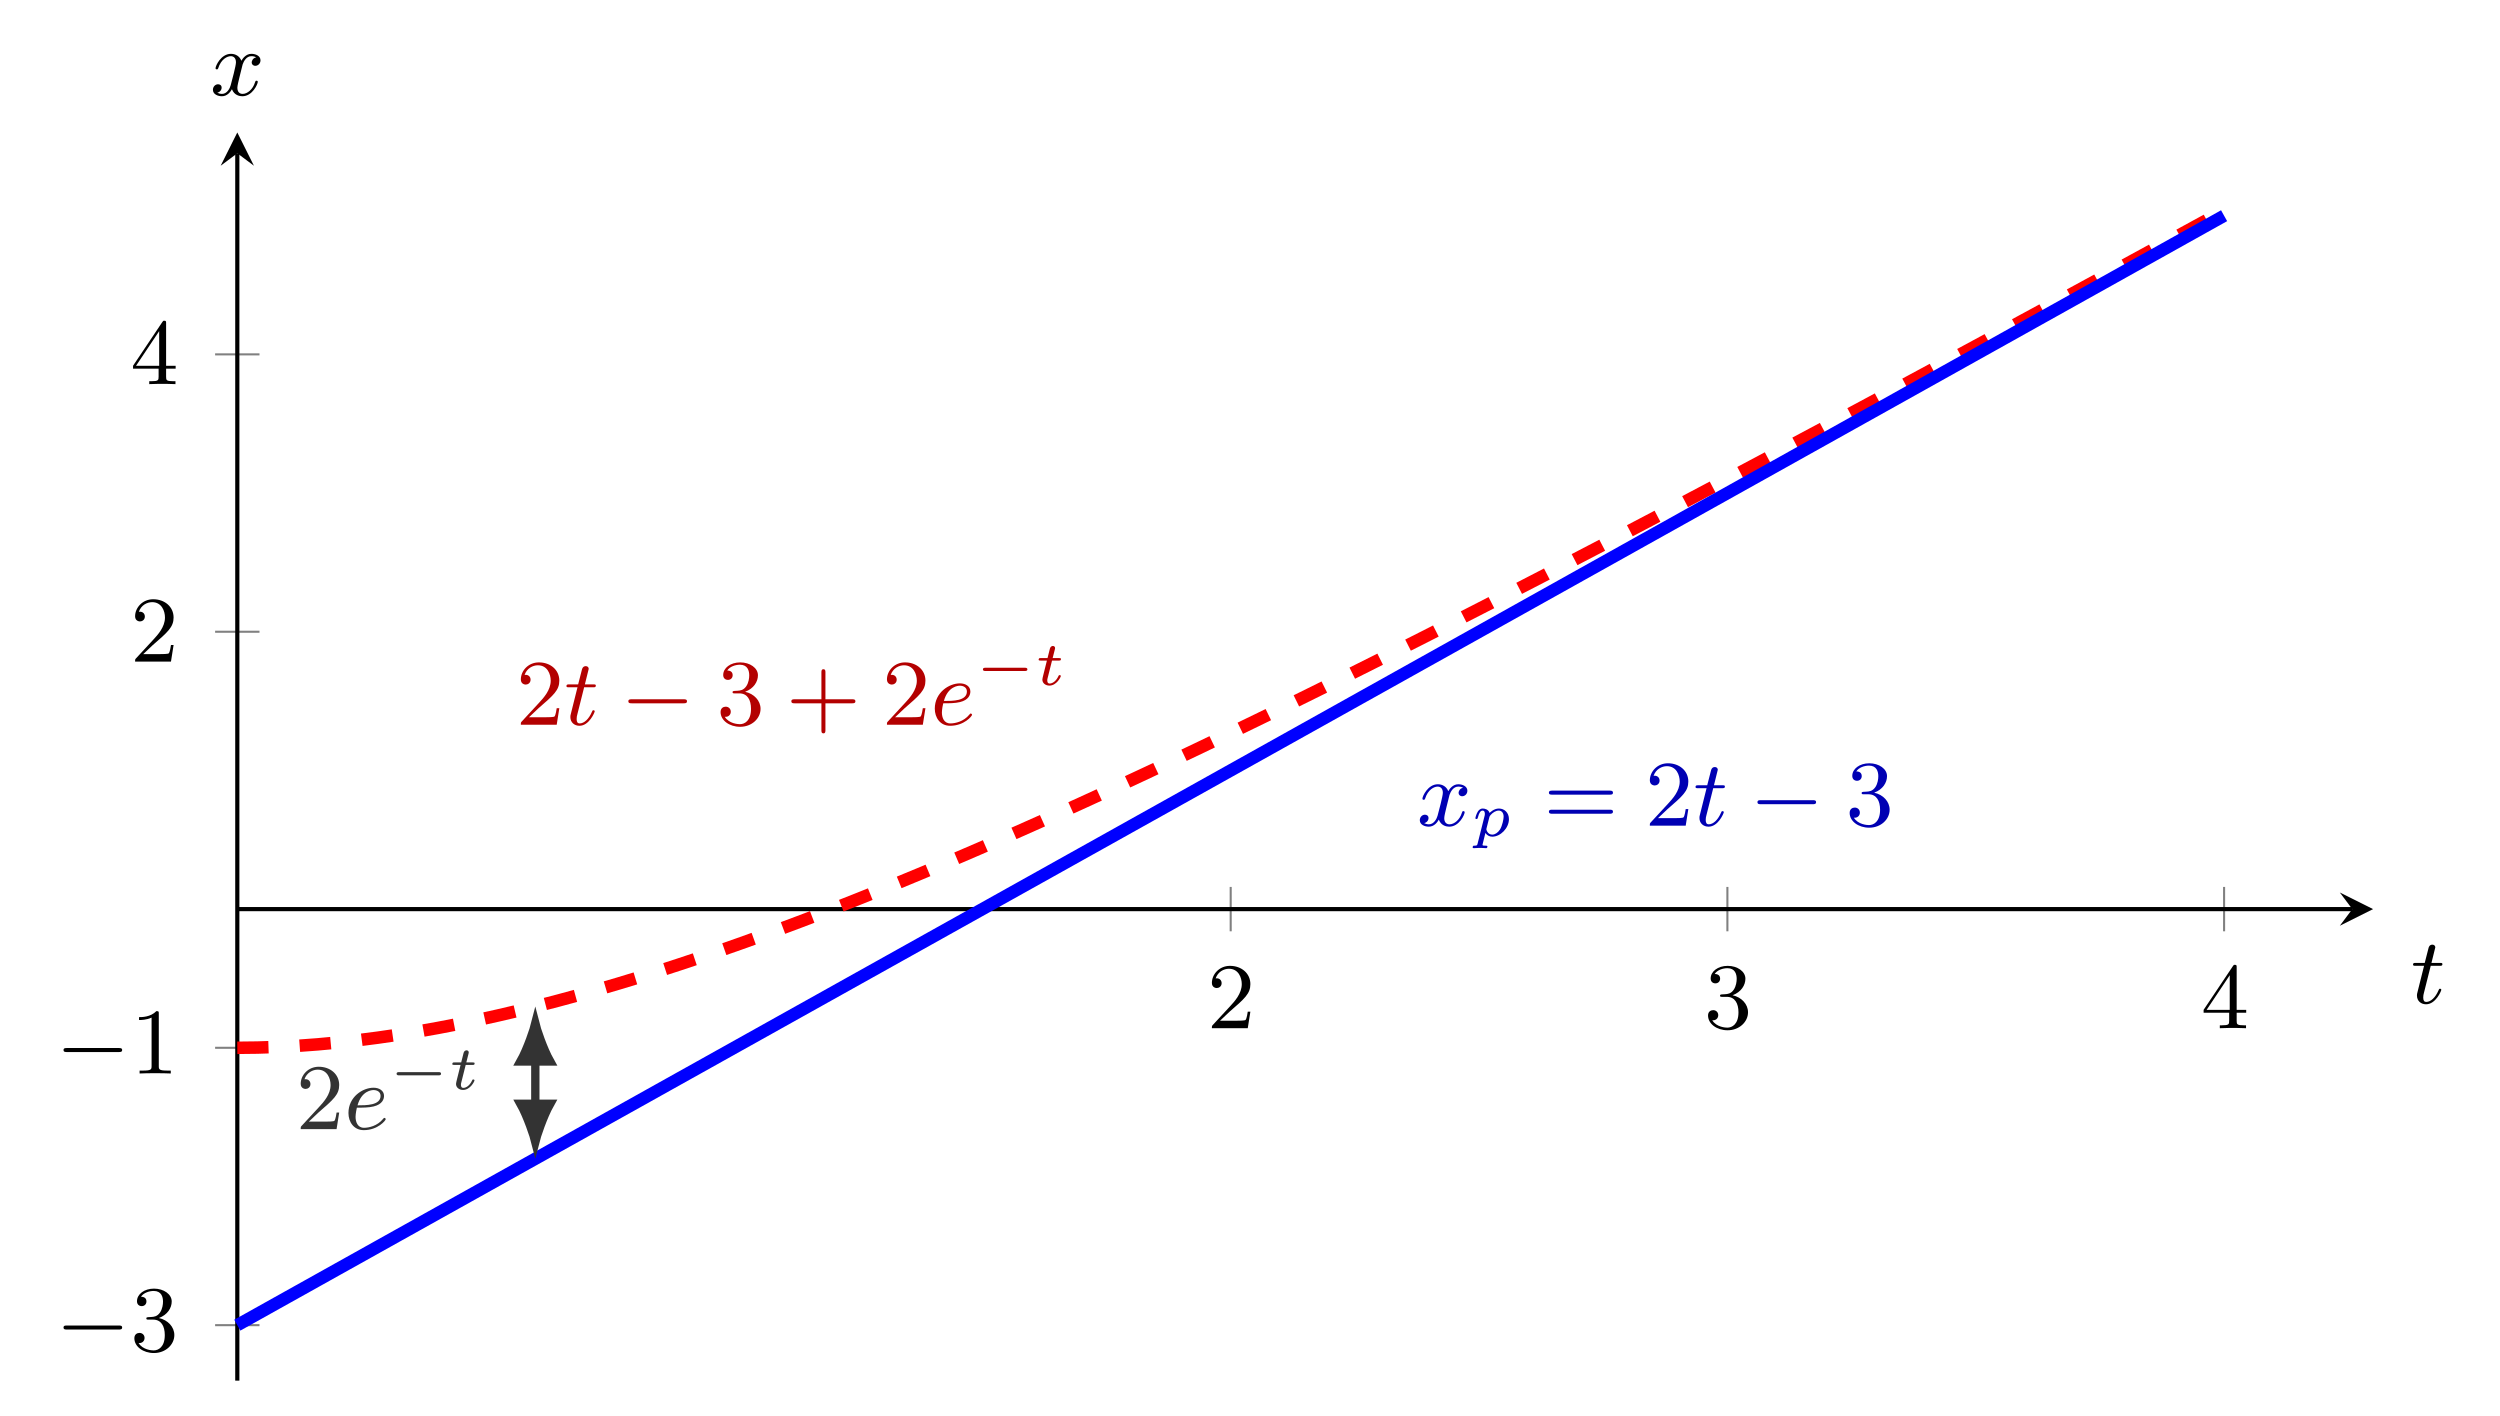
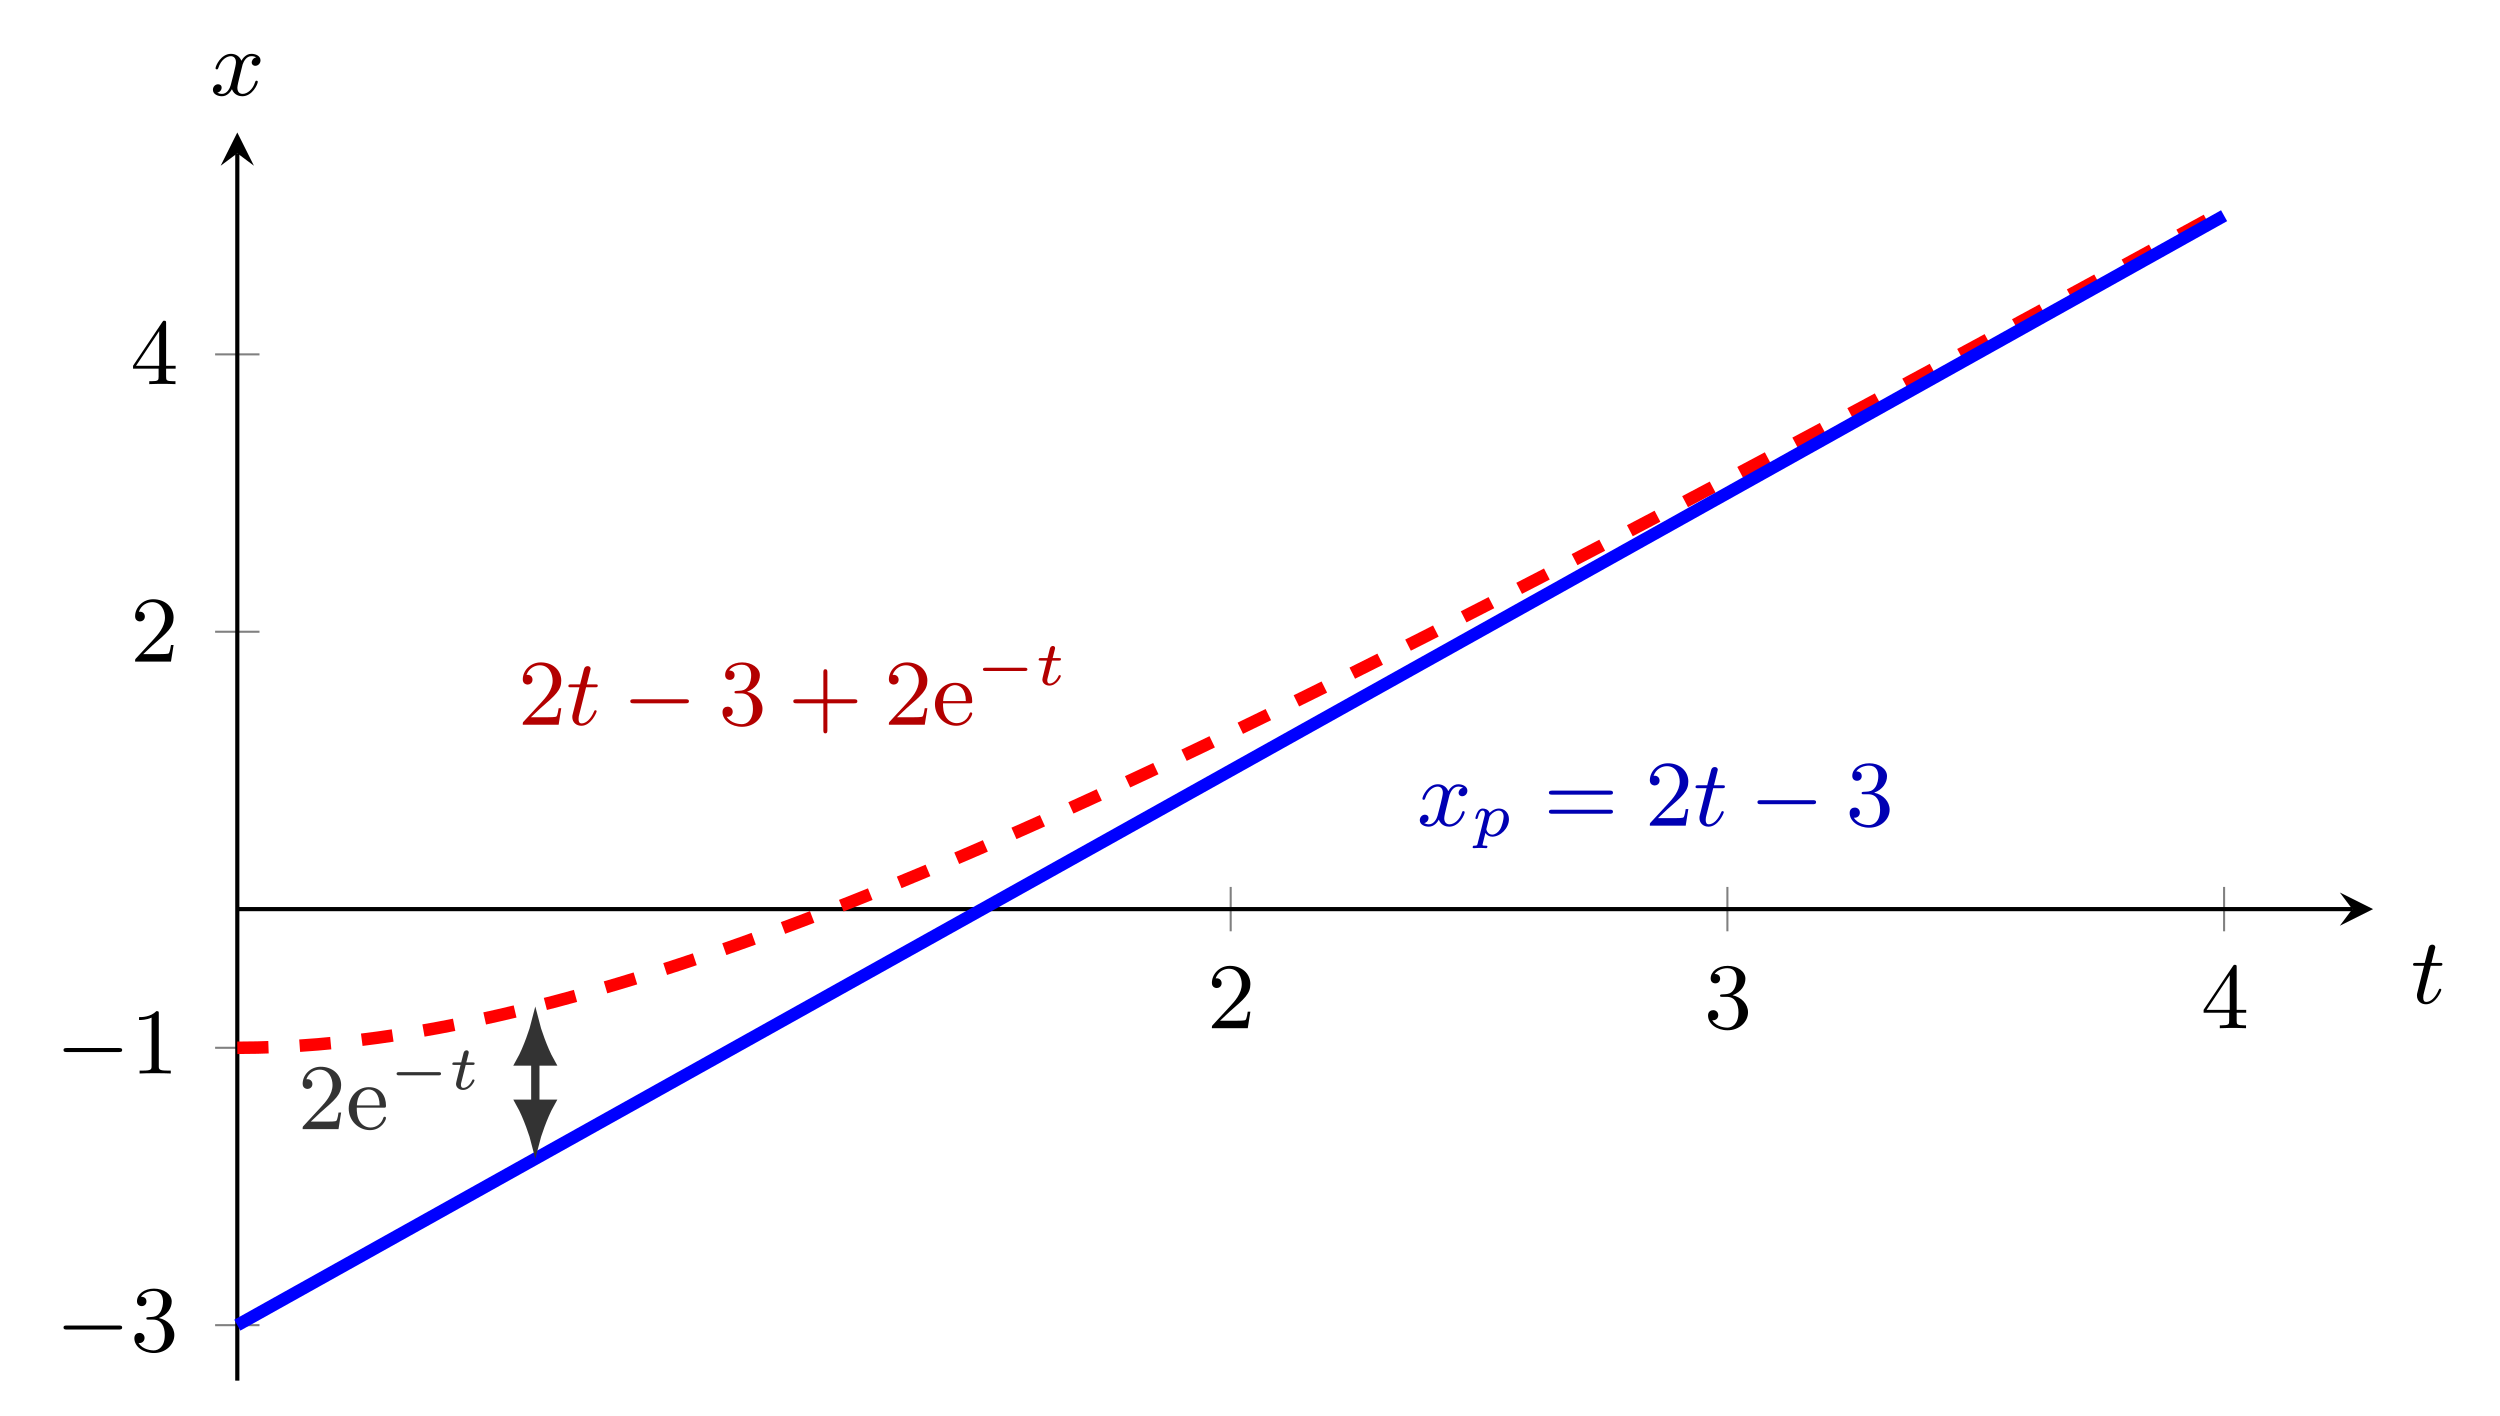
<svg xmlns="http://www.w3.org/2000/svg" xmlns:xlink="http://www.w3.org/1999/xlink" version="1.1" viewBox="0 0 239.508 135.573">
  <defs>
-     <path id="g4-1" d="M.58 .724C.538 .879 .532 .921 .275 .921C.197 .921 .161 .921 .138 .957C.126 .981 .102 1.058 .102 1.076C.108 1.094 .114 1.16 .197 1.16C.365 1.16 .562 1.136 .736 1.136C.843 1.136 .957 1.142 1.064 1.142C1.166 1.142 1.286 1.16 1.387 1.16C1.423 1.16 1.465 1.16 1.489 1.118C1.501 1.1 1.525 1.029 1.525 1.005C1.507 .921 1.447 .921 1.346 .921C1.202 .921 1.047 .921 1.047 .849C1.047 .819 1.088 .664 1.112 .574L1.328-.299C1.471-.084 1.692 .06 1.985 .06C2.775 .06 3.582-.765 3.582-1.621C3.582-2.243 3.145-2.637 2.619-2.637C2.135-2.637 1.758-2.248 1.728-2.213C1.621-2.565 1.25-2.637 1.076-2.637C.801-2.637 .658-2.44 .58-2.308C.437-2.057 .365-1.746 .365-1.722C.365-1.656 .419-1.633 .472-1.633C.568-1.633 .574-1.674 .604-1.77C.73-2.266 .873-2.44 1.058-2.44C1.274-2.44 1.274-2.195 1.274-2.135C1.274-2.033 1.268-2.015 1.256-1.961L.58 .724ZM1.704-1.8C1.734-1.902 1.734-1.914 1.842-2.033C2.033-2.248 2.32-2.44 2.601-2.44C2.888-2.44 3.074-2.219 3.074-1.854C3.074-1.65 2.954-.987 2.721-.622C2.518-.311 2.237-.138 1.985-.138C1.537-.138 1.417-.604 1.417-.652C1.417-.682 1.429-.718 1.435-.742L1.704-1.8Z" />
-     <path id="g4-2" d="M1.609-2.338H2.26C2.38-2.338 2.464-2.338 2.464-2.488C2.464-2.577 2.386-2.577 2.278-2.577H1.668L1.878-3.403C1.902-3.492 1.902-3.528 1.902-3.534C1.902-3.678 1.788-3.738 1.692-3.738C1.621-3.738 1.465-3.696 1.411-3.504L1.178-2.577H.532C.407-2.577 .401-2.571 .377-2.553C.347-2.53 .323-2.452 .323-2.422C.341-2.338 .395-2.338 .514-2.338H1.118L.765-.927C.73-.789 .682-.586 .682-.514C.682-.167 .993 .06 1.357 .06C2.045 .06 2.452-.759 2.452-.861C2.452-.879 2.44-.945 2.338-.945C2.26-.945 2.248-.915 2.219-.843C2.015-.395 1.674-.138 1.381-.138C1.16-.138 1.154-.359 1.154-.437C1.154-.52 1.154-.532 1.184-.646L1.609-2.338Z" />
-     <path id="g3-1" d="M4.76-1.34C4.856-1.34 5.005-1.34 5.005-1.495S4.856-1.65 4.76-1.65H.993C.897-1.65 .748-1.65 .748-1.495S.897-1.34 .993-1.34H4.76Z" />
-     <path id="g2-1" d="M1.229-2.054C1.776-2.054 2.359-2.054 2.835-2.171C3.678-2.377 3.83-2.879 3.83-3.184C3.83-3.696 3.355-3.965 2.826-3.965C1.785-3.965 .422-3.086 .422-1.543C.422-.691 .924 .099 1.893 .099C3.238 .099 3.992-.834 3.992-.951C3.992-1.005 3.929-1.076 3.866-1.076C3.821-1.076 3.812-1.067 3.732-.969C3.193-.305 2.377-.126 1.911-.126C1.274-.126 1.103-.727 1.103-1.175C1.103-1.193 1.103-1.507 1.229-2.054ZM1.292-2.278C1.686-3.696 2.682-3.74 2.826-3.74C3.131-3.74 3.498-3.597 3.498-3.184C3.498-2.278 2.144-2.278 1.292-2.278Z" />
-     <path id="g2-2" d="M1.911-3.588H2.763C2.924-3.588 3.032-3.588 3.032-3.749C3.032-3.866 2.942-3.866 2.781-3.866H1.982L2.35-5.355C2.35-5.499 2.234-5.615 2.072-5.615C1.785-5.615 1.713-5.355 1.695-5.265L1.337-3.866H.493C.323-3.866 .215-3.866 .215-3.705C.215-3.588 .314-3.588 .475-3.588H1.274L.664-1.148C.592-.879 .592-.861 .592-.736C.592-.206 .996 .099 1.462 .099C2.395 .099 2.924-1.193 2.924-1.283C2.924-1.328 2.897-1.39 2.808-1.39S2.709-1.363 2.646-1.211C2.368-.565 1.92-.126 1.48-.126C1.301-.126 1.193-.242 1.193-.538C1.193-.736 1.22-.843 1.256-.978L1.911-3.588Z" />
-     <path id="g2-3" d="M4.413-3.624C4.081-3.561 3.983-3.274 3.983-3.14C3.983-2.969 4.108-2.817 4.333-2.817C4.584-2.817 4.826-3.032 4.826-3.346C4.826-3.758 4.377-3.965 3.956-3.965C3.418-3.965 3.104-3.489 2.996-3.301C2.826-3.74 2.431-3.965 2-3.965C1.041-3.965 .52-2.817 .52-2.583C.52-2.503 .583-2.476 .646-2.476C.727-2.476 .753-2.521 .771-2.574C1.049-3.462 1.642-3.74 1.982-3.74C2.243-3.74 2.476-3.57 2.476-3.148C2.476-2.826 2.09-1.39 1.973-.96C1.902-.682 1.633-.126 1.139-.126C.96-.126 .771-.188 .682-.242C.924-.287 1.103-.493 1.103-.727C1.103-.951 .933-1.049 .762-1.049C.502-1.049 .269-.825 .269-.52C.269-.081 .753 .099 1.13 .099C1.65 .099 1.955-.332 2.09-.574C2.314 .018 2.843 .099 3.086 .099C4.054 .099 4.566-1.067 4.566-1.283C4.566-1.328 4.539-1.39 4.449-1.39C4.35-1.39 4.341-1.354 4.297-1.22C4.099-.574 3.579-.126 3.113-.126C2.852-.126 2.61-.287 2.61-.718C2.61-.915 2.736-1.408 2.817-1.749C2.852-1.911 3.095-2.879 3.113-2.942C3.22-3.265 3.489-3.74 3.947-3.74C4.108-3.74 4.279-3.714 4.413-3.624Z" />
+     <path id="g3-1" d="M.58 .724C.538 .879 .532 .921 .275 .921C.197 .921 .161 .921 .138 .957C.126 .981 .102 1.058 .102 1.076C.108 1.094 .114 1.16 .197 1.16C.365 1.16 .562 1.136 .736 1.136C.843 1.136 .957 1.142 1.064 1.142C1.166 1.142 1.286 1.16 1.387 1.16C1.423 1.16 1.465 1.16 1.489 1.118C1.501 1.1 1.525 1.029 1.525 1.005C1.507 .921 1.447 .921 1.346 .921C1.202 .921 1.047 .921 1.047 .849C1.047 .819 1.088 .664 1.112 .574L1.328-.299C1.471-.084 1.692 .06 1.985 .06C2.775 .06 3.582-.765 3.582-1.621C3.582-2.243 3.145-2.637 2.619-2.637C2.135-2.637 1.758-2.248 1.728-2.213C1.621-2.565 1.25-2.637 1.076-2.637C.801-2.637 .658-2.44 .58-2.308C.437-2.057 .365-1.746 .365-1.722C.365-1.656 .419-1.633 .472-1.633C.568-1.633 .574-1.674 .604-1.77C.73-2.266 .873-2.44 1.058-2.44C1.274-2.44 1.274-2.195 1.274-2.135C1.274-2.033 1.268-2.015 1.256-1.961L.58 .724ZM1.704-1.8C1.734-1.902 1.734-1.914 1.842-2.033C2.033-2.248 2.32-2.44 2.601-2.44C2.888-2.44 3.074-2.219 3.074-1.854C3.074-1.65 2.954-.987 2.721-.622C2.518-.311 2.237-.138 1.985-.138C1.537-.138 1.417-.604 1.417-.652C1.417-.682 1.429-.718 1.435-.742L1.704-1.8Z" />
+     <path id="g3-2" d="M1.609-2.338H2.26C2.38-2.338 2.464-2.338 2.464-2.488C2.464-2.577 2.386-2.577 2.278-2.577H1.668L1.878-3.403C1.902-3.492 1.902-3.528 1.902-3.534C1.902-3.678 1.788-3.738 1.692-3.738C1.621-3.738 1.465-3.696 1.411-3.504L1.178-2.577H.532C.407-2.577 .401-2.571 .377-2.553C.347-2.53 .323-2.452 .323-2.422C.341-2.338 .395-2.338 .514-2.338H1.118L.765-.927C.73-.789 .682-.586 .682-.514C.682-.167 .993 .06 1.357 .06C2.045 .06 2.452-.759 2.452-.861C2.452-.879 2.44-.945 2.338-.945C2.26-.945 2.248-.915 2.219-.843C2.015-.395 1.674-.138 1.381-.138C1.16-.138 1.154-.359 1.154-.437C1.154-.52 1.154-.532 1.184-.646L1.609-2.338Z" />
+     <path id="g4-1" d="M1.911-3.588H2.763C2.924-3.588 3.032-3.588 3.032-3.749C3.032-3.866 2.942-3.866 2.781-3.866H1.982L2.35-5.355C2.35-5.499 2.234-5.615 2.072-5.615C1.785-5.615 1.713-5.355 1.695-5.265L1.337-3.866H.493C.323-3.866 .215-3.866 .215-3.705C.215-3.588 .314-3.588 .475-3.588H1.274L.664-1.148C.592-.879 .592-.861 .592-.736C.592-.206 .996 .099 1.462 .099C2.395 .099 2.924-1.193 2.924-1.283C2.924-1.328 2.897-1.39 2.808-1.39S2.709-1.363 2.646-1.211C2.368-.565 1.92-.126 1.48-.126C1.301-.126 1.193-.242 1.193-.538C1.193-.736 1.22-.843 1.256-.978L1.911-3.588Z" />
+     <path id="g4-2" d="M4.413-3.624C4.081-3.561 3.983-3.274 3.983-3.14C3.983-2.969 4.108-2.817 4.333-2.817C4.584-2.817 4.826-3.032 4.826-3.346C4.826-3.758 4.377-3.965 3.956-3.965C3.418-3.965 3.104-3.489 2.996-3.301C2.826-3.74 2.431-3.965 2-3.965C1.041-3.965 .52-2.817 .52-2.583C.52-2.503 .583-2.476 .646-2.476C.727-2.476 .753-2.521 .771-2.574C1.049-3.462 1.642-3.74 1.982-3.74C2.243-3.74 2.476-3.57 2.476-3.148C2.476-2.826 2.09-1.39 1.973-.96C1.902-.682 1.633-.126 1.139-.126C.96-.126 .771-.188 .682-.242C.924-.287 1.103-.493 1.103-.727C1.103-.951 .933-1.049 .762-1.049C.502-1.049 .269-.825 .269-.52C.269-.081 .753 .099 1.13 .099C1.65 .099 1.955-.332 2.09-.574C2.314 .018 2.843 .099 3.086 .099C4.054 .099 4.566-1.067 4.566-1.283C4.566-1.328 4.539-1.39 4.449-1.39C4.35-1.39 4.341-1.354 4.297-1.22C4.099-.574 3.579-.126 3.113-.126C2.852-.126 2.61-.287 2.61-.718C2.61-.915 2.736-1.408 2.817-1.749C2.852-1.911 3.095-2.879 3.113-2.942C3.22-3.265 3.489-3.74 3.947-3.74C4.108-3.74 4.279-3.714 4.413-3.624Z" />
+     <path id="g2-1" d="M4.76-1.34C4.856-1.34 5.005-1.34 5.005-1.495S4.856-1.65 4.76-1.65H.993C.897-1.65 .748-1.65 .748-1.495S.897-1.34 .993-1.34H4.76Z" />
    <path id="g1-1" d="M6.055-2.054C6.216-2.054 6.387-2.054 6.387-2.251C6.387-2.44 6.207-2.44 6.055-2.44H1.103C.951-2.44 .771-2.44 .771-2.251C.771-2.054 .942-2.054 1.103-2.054H6.055Z" />
    <path id="g0-1" d="M6.333-2.054C6.458-2.054 6.647-2.054 6.647-2.243C6.647-2.44 6.476-2.44 6.333-2.44H3.776V-5.005C3.776-5.149 3.776-5.319 3.579-5.319C3.391-5.319 3.391-5.131 3.391-5.005V-2.44H.825C.7-2.44 .511-2.44 .511-2.251C.511-2.054 .682-2.054 .825-2.054H3.391V.511C3.391 .655 3.391 .825 3.588 .825C3.776 .825 3.776 .637 3.776 .511V-2.054H6.333Z" />
    <path id="g0-2" d="M2.727-5.732C2.727-5.956 2.718-5.974 2.494-5.974C1.938-5.4 1.112-5.4 .834-5.4V-5.122C1.005-5.122 1.552-5.122 2.036-5.355V-.718C2.036-.386 2.009-.278 1.175-.278H.888V0C1.211-.027 2.009-.027 2.377-.027S3.552-.027 3.875 0V-.278H3.588C2.754-.278 2.727-.386 2.727-.718V-5.732Z" />
    <path id="g0-3" d="M4.144-1.588H3.893C3.875-1.471 3.803-.942 3.687-.798C3.633-.718 3.014-.718 2.835-.718H1.238L2.126-1.561C3.597-2.835 4.144-3.31 4.144-4.225C4.144-5.256 3.292-5.974 2.189-5.974C1.157-5.974 .457-5.158 .457-4.341C.457-3.893 .843-3.848 .924-3.848C1.121-3.848 1.39-3.992 1.39-4.315C1.39-4.584 1.202-4.781 .924-4.781C.879-4.781 .852-4.781 .816-4.772C1.032-5.409 1.606-5.696 2.09-5.696C3.005-5.696 3.319-4.844 3.319-4.225C3.319-3.31 2.628-2.565 2.198-2.099L.556-.323C.457-.224 .457-.206 .457 0H3.893L4.144-1.588Z" />
    <path id="g0-4" d="M2.736-3.157C3.57-3.471 3.965-4.126 3.965-4.745C3.965-5.436 3.202-5.974 2.269-5.974S.637-5.445 .637-4.763C.637-4.467 .834-4.297 1.094-4.297S1.543-4.485 1.543-4.745C1.543-5.059 1.328-5.194 1.023-5.194C1.256-5.57 1.803-5.75 2.243-5.75C2.987-5.75 3.131-5.158 3.131-4.736C3.131-4.467 3.077-4.037 2.852-3.696C2.574-3.292 2.26-3.274 2-3.256C1.776-3.238 1.758-3.238 1.686-3.238C1.606-3.229 1.534-3.22 1.534-3.122C1.534-3.005 1.606-3.005 1.758-3.005H2.18C2.96-3.005 3.301-2.377 3.301-1.525C3.301-.377 2.691-.054 2.234-.054C2.063-.054 1.193-.099 .789-.762C1.112-.718 1.363-.942 1.363-1.247C1.363-1.543 1.139-1.731 .879-1.731C.655-1.731 .386-1.597 .386-1.22C.386-.422 1.22 .197 2.26 .197C3.382 .197 4.216-.61 4.216-1.525C4.216-2.305 3.597-2.969 2.736-3.157Z" />
    <path id="g0-5" d="M.26-1.758V-1.48H2.709V-.709C2.709-.377 2.682-.278 2.009-.278H1.812V0C2.377-.027 3.005-.027 3.068-.027C3.113-.027 3.758-.027 4.324 0V-.278H4.126C3.453-.278 3.427-.377 3.427-.709V-1.48H4.341V-1.758H3.427V-5.831C3.427-6.01 3.427-6.073 3.256-6.073C3.148-6.073 3.14-6.064 3.059-5.938L.26-1.758ZM.547-1.758L2.763-5.077V-1.758H.547Z" />
    <path id="g0-6" d="M6.351-2.969C6.476-2.969 6.647-2.969 6.647-3.157C6.647-3.355 6.449-3.355 6.315-3.355H.843C.709-3.355 .511-3.355 .511-3.157C.511-2.969 .691-2.969 .807-2.969H6.351ZM6.315-1.139C6.449-1.139 6.647-1.139 6.647-1.337C6.647-1.525 6.476-1.525 6.351-1.525H.807C.691-1.525 .511-1.525 .511-1.337C.511-1.139 .709-1.139 .843-1.139H6.315Z" />
+     <path id="g0-7" d="M3.588-2.054C3.785-2.054 3.83-2.054 3.83-2.243C3.83-3.166 3.328-4.019 2.18-4.019C1.103-4.019 .26-3.086 .26-1.973C.26-.798 1.202 .099 2.296 .099S3.83-.861 3.83-1.067C3.83-1.13 3.785-1.184 3.705-1.184C3.615-1.184 3.588-1.121 3.579-1.085C3.274-.17 2.476-.152 2.341-.152C1.911-.152 1.543-.395 1.337-.7C1.041-1.139 1.032-1.677 1.032-2.054H3.588ZM1.041-2.269C1.121-3.651 1.929-3.794 2.18-3.794C2.673-3.794 3.211-3.418 3.22-2.269H1.041Z" />
  </defs>
  <g id="page1">
    <path d="M117.904 89.222V84.97M165.49 89.222V84.97M213.075 89.222V84.97" stroke="#808080" fill="none" stroke-width=".199" stroke-miterlimit="10" />
    <path d="M20.608 126.955H24.86M20.608 100.382H24.86M20.608 60.523H24.86M20.608 33.95H24.86" stroke="#808080" fill="none" stroke-width=".199" stroke-miterlimit="10" />
    <path d="M22.734 87.096H225.358" stroke="#000" fill="none" stroke-width=".399" stroke-miterlimit="10" />
    <path d="M227.35 87.096L224.162 85.502L225.358 87.096L224.162 88.69" />
    <path d="M22.734 132.27V14.684" stroke="#000" fill="none" stroke-width=".399" stroke-miterlimit="10" />
    <path d="M22.734 12.691L21.14 15.879L22.734 14.684L24.328 15.879" />
    <g transform="matrix(1 0 0 1 0 135.573)">
      <use x="115.646" y="-37.067" xlink:href="#g0-3" />
    </g>
    <g transform="matrix(1 0 0 1 0 135.573)">
      <use x="163.25" y="-37.067" xlink:href="#g0-4" />
      <use x="210.853" y="-37.067" xlink:href="#g0-5" />
    </g>
    <g transform="matrix(1 0 0 1 0 135.573)">
      <use x="5.315" y="-6.145" xlink:href="#g1-1" />
      <use x="12.486" y="-6.145" xlink:href="#g0-4" />
    </g>
    <g transform="matrix(1 0 0 1 0 135.573)">
      <use x="5.315" y="-32.729" xlink:href="#g1-1" />
      <use x="12.486" y="-32.729" xlink:href="#g0-2" />
    </g>
    <g transform="matrix(1 0 0 1 0 135.573)">
      <use x="12.486" y="-72.189" xlink:href="#g0-3" />
      <use x="12.486" y="-98.773" xlink:href="#g0-5" />
    </g>
    <path d="M22.734 100.383L24.657 100.361L26.579 100.298L28.502 100.195L30.425 100.054L32.347 99.875L34.27 99.661L36.192 99.413L38.115 99.133L40.038 98.821L41.96 98.479L43.883 98.107L45.806 97.709L47.728 97.283L49.651 96.832L51.573 96.356L53.496 95.856L55.419 95.333L57.341 94.789L59.264 94.224L61.187 93.639L63.109 93.034L65.032 92.411L66.955 91.77L68.877 91.112L70.8 90.437L72.722 89.747L74.645 89.041L76.568 88.321L78.49 87.587L80.413 86.839L82.336 86.078L84.258 85.306L86.181 84.521L88.104 83.724L90.026 82.917L91.949 82.099L93.871 81.271L95.794 80.434L97.717 79.587L99.639 78.731L101.562 77.866L103.485 76.993L105.407 76.112L107.33 75.224L109.252 74.328L111.175 73.425L113.098 72.516L115.02 71.6L116.943 70.677L118.866 69.749L120.788 68.815L122.711 67.875L124.634 66.93L126.556 65.98L128.479 65.025L130.401 64.066L132.324 63.102L134.247 62.133L136.169 61.161L138.092 60.184L140.015 59.203L141.937 58.219L143.86 57.232L145.783 56.24L147.705 55.246L149.628 54.249L151.55 53.248L153.473 52.245L155.396 51.238L157.318 50.23L159.241 49.218L161.164 48.204L163.086 47.188L165.009 46.169L166.931 45.149L168.854 44.126L170.777 43.101L172.699 42.074L174.622 41.046L176.545 40.015L178.467 38.983L180.39 37.949L182.313 36.914L184.235 35.877L186.158 34.839L188.08 33.799L190.003 32.758L191.926 31.716L193.848 30.672L195.771 29.627L197.694 28.581L199.616 27.534L201.539 26.486L203.462 25.437L205.384 24.387L207.307 23.336L209.229 22.284L211.152 21.232L213.075 20.178" stroke="#f00" fill="none" stroke-width="1.196" stroke-miterlimit="10" stroke-dasharray="2.989 2.989" />
    <path d="M22.734 126.955L24.657 125.882L26.579 124.808L28.502 123.735L30.425 122.661L32.347 121.587L34.27 120.514L36.192 119.44L38.115 118.366L40.038 117.293L41.96 116.219L43.883 115.145L45.806 114.072L47.728 112.998L49.651 111.924L51.573 110.851L53.496 109.777L55.419 108.704L57.341 107.63L59.264 106.556L61.187 105.483L63.109 104.409L65.032 103.335L66.955 102.262L68.877 101.188L70.8 100.114L72.722 99.041L74.645 97.967L76.568 96.893L78.49 95.82L80.413 94.746L82.336 93.672L84.258 92.599L86.181 91.525L88.104 90.452L90.026 89.378L91.949 88.304L93.871 87.231L95.794 86.157L97.717 85.083L99.639 84.01L101.562 82.936L103.485 81.862L105.407 80.789L107.33 79.715L109.252 78.641L111.175 77.568L113.098 76.494L115.02 75.421L116.943 74.347L118.866 73.273L120.788 72.2L122.711 71.126L124.634 70.052L126.556 68.979L128.479 67.905L130.401 66.831L132.324 65.758L134.247 64.684L136.169 63.61L138.092 62.537L140.015 61.463L141.937 60.39L143.86 59.316L145.783 58.242L147.705 57.169L149.628 56.095L151.55 55.021L153.473 53.948L155.396 52.874L157.318 51.8L159.241 50.727L161.164 49.653L163.086 48.579L165.009 47.506L166.931 46.432L168.854 45.359L170.777 44.285L172.699 43.211L174.622 42.138L176.545 41.064L178.467 39.99L180.39 38.917L182.313 37.843L184.235 36.769L186.158 35.696L188.08 34.622L190.003 33.548L191.926 32.475L193.848 31.401L195.771 30.327L197.694 29.254L199.616 28.18L201.539 27.107L203.462 26.033L205.384 24.959L207.307 23.886L209.229 22.812L211.152 21.738L213.075 20.665" stroke="#00f" fill="none" stroke-width="1.196" stroke-miterlimit="10" />
    <path d="M51.285 105.741V101.696" stroke="#333" fill="none" stroke-width=".797" stroke-miterlimit="10" />
    <path d="M51.285 109.368C51.397 108.923 52.029 106.965 52.717 105.741H49.853C50.541 106.965 51.174 108.923 51.285 109.368Z" fill="#333" />
    <path d="M51.285 109.368C51.397 108.923 52.029 106.965 52.717 105.741H49.853C50.541 106.965 51.174 108.923 51.285 109.368Z" stroke="#333" fill="none" stroke-width=".797" stroke-miterlimit="10" />
    <path d="M51.285 98.068C51.174 98.514 50.541 100.472 49.853 101.696H52.717C52.029 100.472 51.397 98.514 51.285 98.068Z" fill="#333" />
    <path d="M51.285 98.068C51.174 98.514 50.541 100.472 49.853 101.696H52.717C52.029 100.472 51.397 98.514 51.285 98.068Z" stroke="#333" fill="none" stroke-width=".797" stroke-miterlimit="10" />
    <g fill="#333" transform="matrix(1 0 0 1 0 135.573)">
-       <use x="28.352" y="-27.401" xlink:href="#g0-3" />
-       <use x="32.961" y="-27.401" xlink:href="#g2-1" />
+       <use x="28.538" y="-27.401" xlink:href="#g0-3" />
+       <use x="33.148" y="-27.401" xlink:href="#g0-7" />
    </g>
    <g fill="#333" transform="matrix(1 0 0 1 0 135.573)">
-       <use x="37.248" y="-31.212" xlink:href="#g3-1" />
-       <use x="43.006" y="-31.212" xlink:href="#g4-2" />
+       <use x="37.248" y="-31.212" xlink:href="#g2-1" />
+       <use x="43.006" y="-31.212" xlink:href="#g3-2" />
    </g>
    <g fill="#0000b3" transform="matrix(1 0 0 1 0 135.573)">
-       <use x="135.753" y="-56.474" xlink:href="#g2-3" />
+       <use x="135.753" y="-56.474" xlink:href="#g4-2" />
    </g>
    <g fill="#0000b3" transform="matrix(1 0 0 1 0 135.573)">
-       <use x="140.979" y="-55.476" xlink:href="#g4-1" />
+       <use x="140.979" y="-55.476" xlink:href="#g3-1" />
    </g>
    <g fill="#0000b3" transform="matrix(1 0 0 1 0 135.573)">
      <use x="147.88" y="-56.474" xlink:href="#g0-6" />
      <use x="157.603" y="-56.474" xlink:href="#g0-3" />
-       <use x="162.22" y="-56.474" xlink:href="#g2-2" />
+       <use x="162.22" y="-56.474" xlink:href="#g4-1" />
      <use x="167.599" y="-56.474" xlink:href="#g1-1" />
      <use x="176.817" y="-56.474" xlink:href="#g0-4" />
    </g>
    <g fill="#b30000" transform="matrix(1 0 0 1 0 135.573)">
-       <use x="49.441" y="-66.14" xlink:href="#g0-3" />
-       <use x="54.051" y="-66.14" xlink:href="#g2-2" />
-       <use x="59.428" y="-66.14" xlink:href="#g1-1" />
-       <use x="68.648" y="-66.14" xlink:href="#g0-4" />
-       <use x="75.303" y="-66.14" xlink:href="#g0-1" />
-       <use x="84.516" y="-66.14" xlink:href="#g0-3" />
-       <use x="89.134" y="-66.14" xlink:href="#g2-1" />
+       <use x="49.626" y="-66.14" xlink:href="#g0-3" />
+       <use x="54.236" y="-66.14" xlink:href="#g4-1" />
+       <use x="59.613" y="-66.14" xlink:href="#g1-1" />
+       <use x="68.833" y="-66.14" xlink:href="#g0-4" />
+       <use x="75.489" y="-66.14" xlink:href="#g0-1" />
+       <use x="84.701" y="-66.14" xlink:href="#g0-3" />
+       <use x="89.311" y="-66.14" xlink:href="#g0-7" />
    </g>
    <g fill="#b30000" transform="matrix(1 0 0 1 0 135.573)">
-       <use x="93.42" y="-69.95" xlink:href="#g3-1" />
-       <use x="99.179" y="-69.95" xlink:href="#g4-2" />
+       <use x="93.421" y="-69.95" xlink:href="#g2-1" />
+       <use x="99.179" y="-69.95" xlink:href="#g3-2" />
    </g>
    <g transform="matrix(1 0 0 1 0 135.573)">
-       <use x="230.96" y="-39.458" xlink:href="#g2-2" />
+       <use x="230.96" y="-39.458" xlink:href="#g4-1" />
    </g>
    <g transform="matrix(1 0 0 1 0 135.573)">
-       <use x="20.13" y="-126.451" xlink:href="#g2-3" />
+       <use x="20.13" y="-126.451" xlink:href="#g4-2" />
    </g>
  </g>
</svg>
